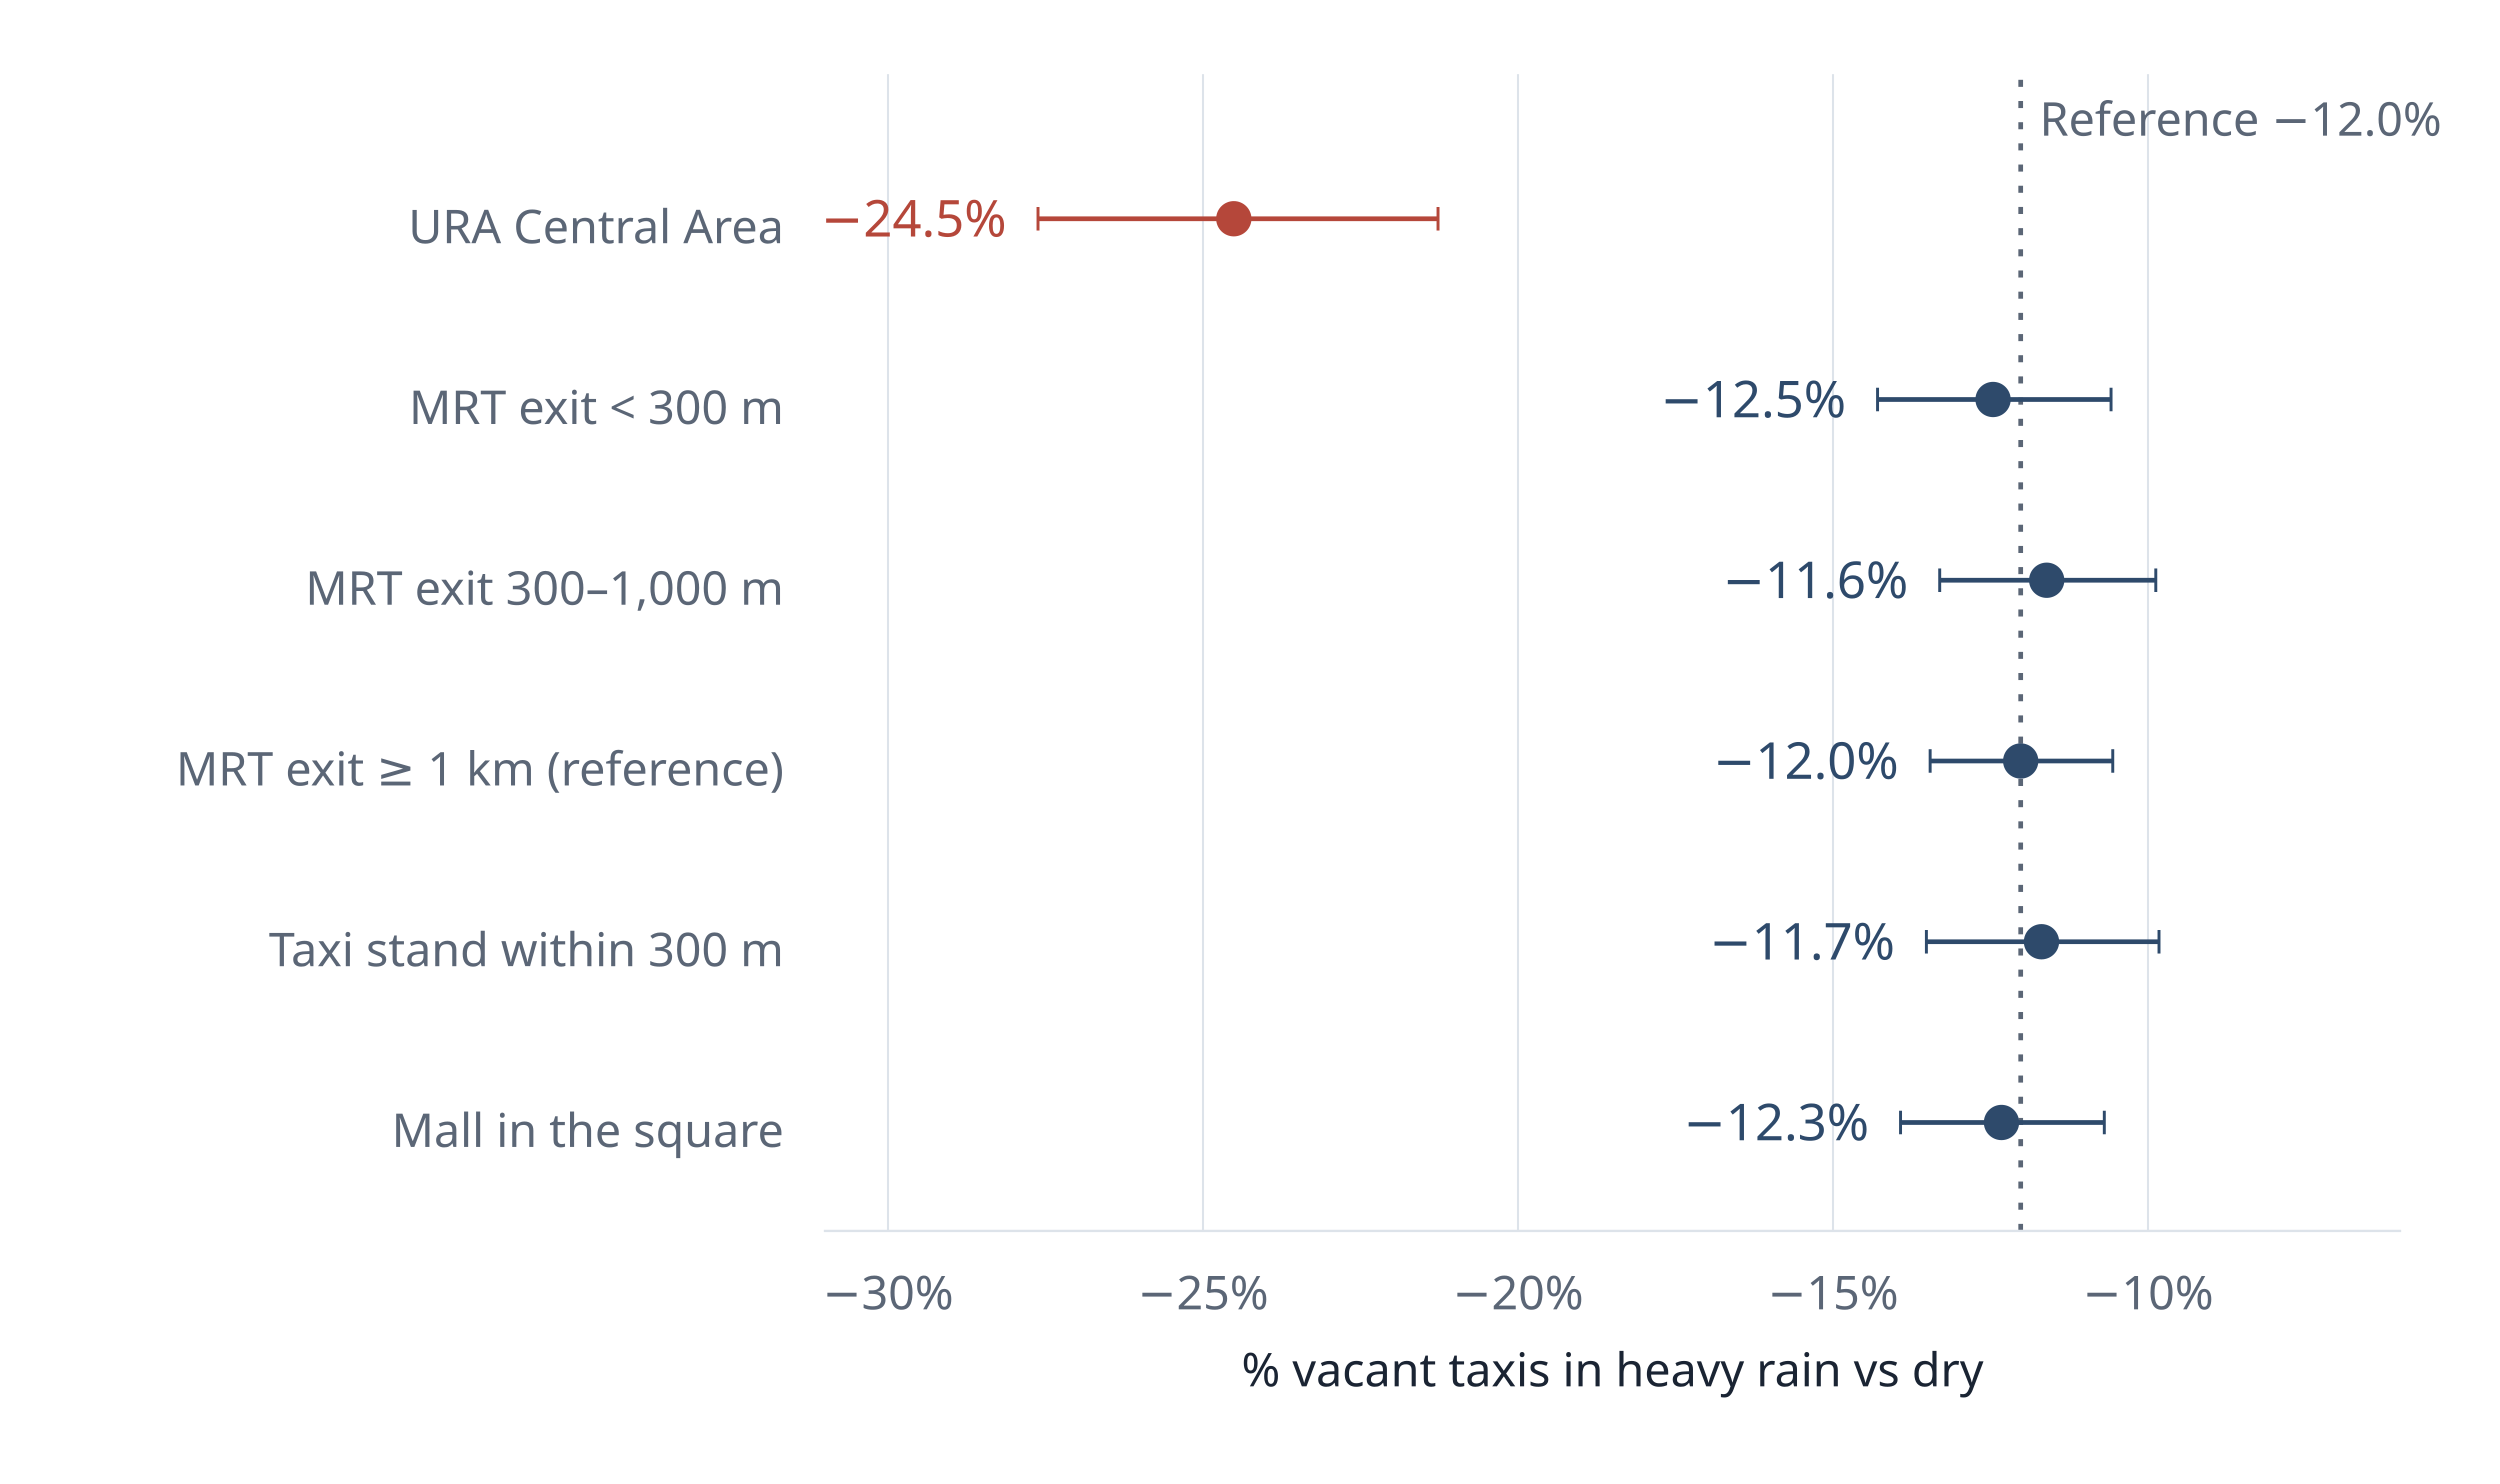
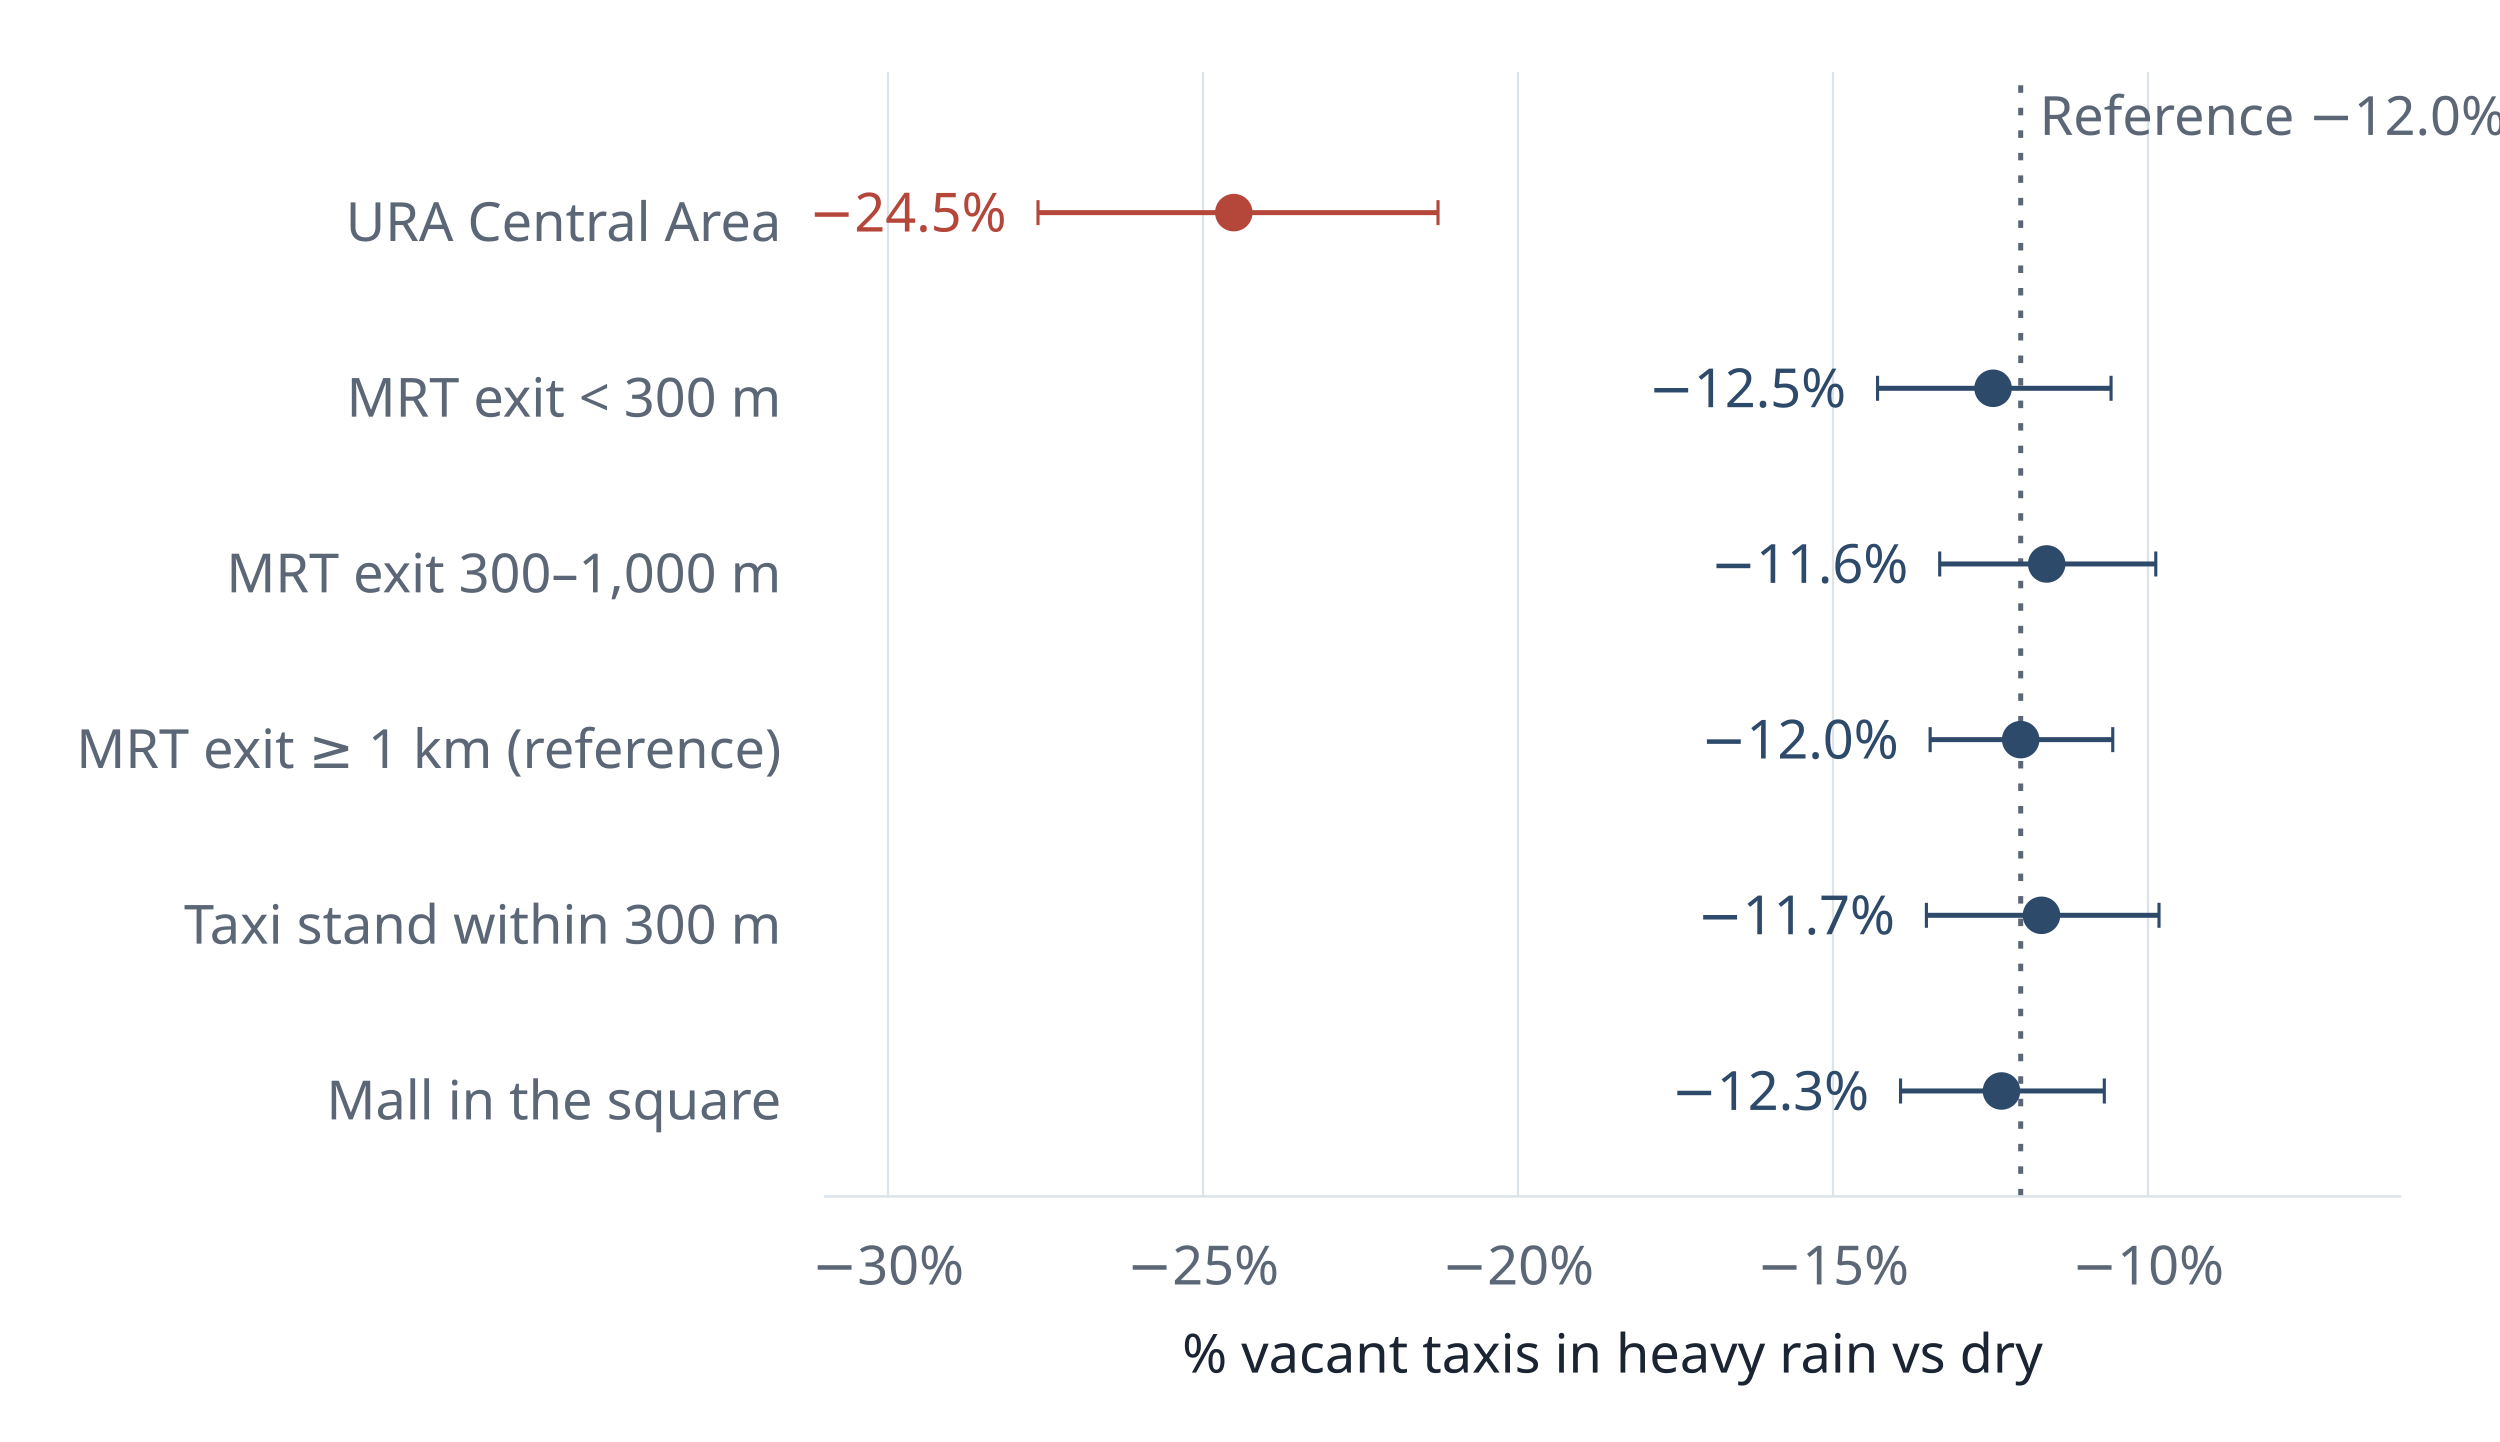
- <svg xmlns="http://www.w3.org/2000/svg" xmlns:xlink="http://www.w3.org/1999/xlink" width="849.6pt" height="504pt" viewBox="0 0 849.6 504" version="1.1">
+ <svg xmlns="http://www.w3.org/2000/svg" xmlns:xlink="http://www.w3.org/1999/xlink" width="799.2pt" height="460.8pt" viewBox="0 0 799.2 460.8" version="1.1">
  <defs>
    <style type="text/css">*{stroke-linejoin: round; stroke-linecap: butt}</style>
  </defs>
  <g id="figure_1">
    <g id="patch_1">
-       <path d="M 0 504  L 849.6 504  L 849.6 0  L 0 0  L 0 504  z " style="fill: none" />
+       <path d="M 0 460.8  L 799.2 460.8  L 799.2 0  L 0 0  L 0 460.8  z " style="fill: none" />
    </g>
    <g id="axes_1">
      <g id="patch_2">
-         <path d="M 280.368 418.32  L 815.616 418.32  L 815.616 25.2  L 280.368 25.2  L 280.368 418.32  z " style="fill: none" />
+         <path d="M 263.736 382.464  L 767.232 382.464  L 767.232 23.04  L 263.736 23.04  L 263.736 382.464  z " style="fill: none" />
      </g>
      <g id="matplotlib.axis_1">
        <g id="xtick_1">
          <g id="line2d_1">
-             <path d="M 301.778 418.32  L 301.778 25.2  " clip-path="url(#p4ef06f87da)" style="fill: none; stroke: #dde3ea; stroke-width: 0.7; stroke-linecap: square" />
+             <path d="M 283.876 382.464  L 283.876 23.04  " clip-path="url(#pdc15e9c2dc)" style="fill: none; stroke: #dde3ea; stroke-width: 0.7; stroke-linecap: square" />
          </g>
          <g id="line2d_2" />
          <g id="text_1">
-             <text style="font-size: 15.84px; font-family: 'Poppins'; text-anchor: middle; fill: #5b6676" x="301.778" y="444.952" transform="rotate(-0 301.7779 444.952)">−30%</text>
+             <text style="font-size: 17.28px; font-family: 'Poppins'; text-anchor: middle; fill: #5b6676" x="283.876" y="410.608" transform="rotate(-0 283.8758 410.608)">−30%</text>
          </g>
        </g>
        <g id="xtick_2">
          <g id="line2d_3">
-             <path d="M 408.828 418.32  L 408.828 25.2  " clip-path="url(#p4ef06f87da)" style="fill: none; stroke: #dde3ea; stroke-width: 0.7; stroke-linecap: square" />
+             <path d="M 384.575 382.464  L 384.575 23.04  " clip-path="url(#pdc15e9c2dc)" style="fill: none; stroke: #dde3ea; stroke-width: 0.7; stroke-linecap: square" />
          </g>
          <g id="line2d_4" />
          <g id="text_2">
-             <text style="font-size: 15.84px; font-family: 'Poppins'; text-anchor: middle; fill: #5b6676" x="408.828" y="444.952" transform="rotate(-0 408.8275 444.952)">−25%</text>
+             <text style="font-size: 17.28px; font-family: 'Poppins'; text-anchor: middle; fill: #5b6676" x="384.575" y="410.608" transform="rotate(-0 384.575 410.608)">−25%</text>
          </g>
        </g>
        <g id="xtick_3">
          <g id="line2d_5">
-             <path d="M 515.877 418.32  L 515.877 25.2  " clip-path="url(#p4ef06f87da)" style="fill: none; stroke: #dde3ea; stroke-width: 0.7; stroke-linecap: square" />
+             <path d="M 485.274 382.464  L 485.274 23.04  " clip-path="url(#pdc15e9c2dc)" style="fill: none; stroke: #dde3ea; stroke-width: 0.7; stroke-linecap: square" />
          </g>
          <g id="line2d_6" />
          <g id="text_3">
-             <text style="font-size: 15.84px; font-family: 'Poppins'; text-anchor: middle; fill: #5b6676" x="515.877" y="444.952" transform="rotate(-0 515.8771 444.952)">−20%</text>
+             <text style="font-size: 17.28px; font-family: 'Poppins'; text-anchor: middle; fill: #5b6676" x="485.274" y="410.608" transform="rotate(-0 485.2742 410.608)">−20%</text>
          </g>
        </g>
        <g id="xtick_4">
          <g id="line2d_7">
-             <path d="M 622.927 418.32  L 622.927 25.2  " clip-path="url(#p4ef06f87da)" style="fill: none; stroke: #dde3ea; stroke-width: 0.7; stroke-linecap: square" />
+             <path d="M 585.973 382.464  L 585.973 23.04  " clip-path="url(#pdc15e9c2dc)" style="fill: none; stroke: #dde3ea; stroke-width: 0.7; stroke-linecap: square" />
          </g>
          <g id="line2d_8" />
          <g id="text_4">
-             <text style="font-size: 15.84px; font-family: 'Poppins'; text-anchor: middle; fill: #5b6676" x="622.927" y="444.952" transform="rotate(-0 622.9267 444.952)">−15%</text>
+             <text style="font-size: 17.28px; font-family: 'Poppins'; text-anchor: middle; fill: #5b6676" x="585.973" y="410.608" transform="rotate(-0 585.9734 410.608)">−15%</text>
          </g>
        </g>
        <g id="xtick_5">
          <g id="line2d_9">
-             <path d="M 729.976 418.32  L 729.976 25.2  " clip-path="url(#p4ef06f87da)" style="fill: none; stroke: #dde3ea; stroke-width: 0.7; stroke-linecap: square" />
+             <path d="M 686.673 382.464  L 686.673 23.04  " clip-path="url(#pdc15e9c2dc)" style="fill: none; stroke: #dde3ea; stroke-width: 0.7; stroke-linecap: square" />
          </g>
          <g id="line2d_10" />
          <g id="text_5">
-             <text style="font-size: 15.84px; font-family: 'Poppins'; text-anchor: middle; fill: #5b6676" x="729.976" y="444.952" transform="rotate(-0 729.9763 444.952)">−10%</text>
+             <text style="font-size: 17.28px; font-family: 'Poppins'; text-anchor: middle; fill: #5b6676" x="686.673" y="410.608" transform="rotate(-0 686.6726 410.608)">−10%</text>
          </g>
        </g>
        <g id="text_6">
-           <text style="font-size: 15.84px; font-family: 'Poppins'; text-anchor: middle; fill: #1a2433" x="547.992" y="471.128" transform="rotate(-0 547.992 471.128)">% vacant taxis in heavy rain vs dry</text>
+           <text style="font-size: 17.28px; font-family: 'Poppins'; text-anchor: middle; fill: #1a2433" x="515.484" y="438.8" transform="rotate(-0 515.484 438.8)">% vacant taxis in heavy rain vs dry</text>
        </g>
      </g>
      <g id="matplotlib.axis_2">
        <g id="ytick_1">
          <g id="line2d_11" />
          <g id="text_7">
-             <text style="font-size: 15.84px; font-family: 'Poppins'; text-anchor: end; fill: #5b6676" x="266.368" y="82.656" transform="rotate(-0 266.368 82.656)">URA Central Area</text>
+             <text style="font-size: 17.28px; font-family: 'Poppins'; text-anchor: end; fill: #5b6676" x="249.736" y="77.04" transform="rotate(-0 249.736 77.04)">URA Central Area</text>
          </g>
        </g>
        <g id="ytick_2">
          <g id="line2d_12" />
          <g id="text_8">
-             <text style="font-size: 15.84px; font-family: 'Poppins'; text-anchor: end; fill: #5b6676" x="266.368" y="144.081" transform="rotate(-0 266.368 144.081)">MRT exit &lt; 300 m</text>
+             <text style="font-size: 17.28px; font-family: 'Poppins'; text-anchor: end; fill: #5b6676" x="249.736" y="133.2" transform="rotate(-0 249.736 133.2)">MRT exit &lt; 300 m</text>
          </g>
        </g>
        <g id="ytick_3">
          <g id="line2d_13" />
          <g id="text_9">
-             <text style="font-size: 15.84px; font-family: 'Poppins'; text-anchor: end; fill: #5b6676" x="266.368" y="205.506" transform="rotate(-0 266.368 205.506)">MRT exit 300–1,000 m</text>
+             <text style="font-size: 17.28px; font-family: 'Poppins'; text-anchor: end; fill: #5b6676" x="249.736" y="189.36" transform="rotate(-0 249.736 189.36)">MRT exit 300–1,000 m</text>
          </g>
        </g>
        <g id="ytick_4">
          <g id="line2d_14" />
          <g id="text_10">
-             <text style="font-size: 15.84px; font-family: 'Poppins'; text-anchor: end; fill: #5b6676" x="266.368" y="266.931" transform="rotate(-0 266.368 266.931)">MRT exit ≥ 1 km (reference)</text>
+             <text style="font-size: 17.28px; font-family: 'Poppins'; text-anchor: end; fill: #5b6676" x="249.736" y="245.52" transform="rotate(-0 249.736 245.52)">MRT exit ≥ 1 km (reference)</text>
          </g>
        </g>
        <g id="ytick_5">
          <g id="line2d_15" />
          <g id="text_11">
-             <text style="font-size: 15.84px; font-family: 'Poppins'; text-anchor: end; fill: #5b6676" x="266.368" y="328.356" transform="rotate(-0 266.368 328.356)">Taxi stand within 300 m</text>
+             <text style="font-size: 17.28px; font-family: 'Poppins'; text-anchor: end; fill: #5b6676" x="249.736" y="301.68" transform="rotate(-0 249.736 301.68)">Taxi stand within 300 m</text>
          </g>
        </g>
        <g id="ytick_6">
          <g id="line2d_16" />
          <g id="text_12">
-             <text style="font-size: 15.84px; font-family: 'Poppins'; text-anchor: end; fill: #5b6676" x="266.368" y="389.781" transform="rotate(-0 266.368 389.781)">Mall in the square</text>
+             <text style="font-size: 17.28px; font-family: 'Poppins'; text-anchor: end; fill: #5b6676" x="249.736" y="357.84" transform="rotate(-0 249.736 357.84)">Mall in the square</text>
          </g>
        </g>
      </g>
      <g id="line2d_17">
-         <path d="M 686.714 418.32  L 686.714 25.2  " clip-path="url(#p4ef06f87da)" style="fill: none; stroke-dasharray: 2.4,4.8; stroke-dashoffset: 0; stroke: #5b6676; stroke-width: 1.6" />
+         <path d="M 645.976 382.464  L 645.976 23.04  " clip-path="url(#pdc15e9c2dc)" style="fill: none; stroke-dasharray: 2.4,4.8; stroke-dashoffset: 0; stroke: #5b6676; stroke-width: 1.6" />
      </g>
      <g id="patch_3">
-         <path d="M 280.368 418.32  L 815.616 418.32  " style="fill: none; stroke: #dde3ea; stroke-width: 0.8; stroke-linejoin: miter; stroke-linecap: square" />
+         <path d="M 263.736 382.464  L 767.232 382.464  " style="fill: none; stroke: #dde3ea; stroke-width: 0.8; stroke-linejoin: miter; stroke-linecap: square" />
      </g>
      <g id="factor-label-0">
-         <text style="font-size: 17.28px; font-family: 'Poppins'; text-anchor: end; fill: #b5473a" x="342.053" y="80.388" transform="rotate(-0 342.0534 80.388)">−24.5%</text>
+         <text style="font-size: 17.28px; font-family: 'Poppins'; text-anchor: end; fill: #b5473a" x="321.762" y="74.016" transform="rotate(-0 321.7621 74.016)">−24.5%</text>
      </g>
      <g id="factor-label-1">
-         <text style="font-size: 17.28px; font-family: 'Poppins'; text-anchor: end; fill: #2e4a6b" x="627.363" y="141.813" transform="rotate(-0 627.3631 141.813)">−12.5%</text>
+         <text style="font-size: 17.28px; font-family: 'Poppins'; text-anchor: end; fill: #2e4a6b" x="590.147" y="130.176" transform="rotate(-0 590.1466 130.176)">−12.5%</text>
      </g>
      <g id="factor-label-2">
-         <text style="font-size: 17.28px; font-family: 'Poppins'; text-anchor: end; fill: #2e4a6b" x="648.483" y="203.238" transform="rotate(-0 648.4827 203.238)">−11.6%</text>
+         <text style="font-size: 17.28px; font-family: 'Poppins'; text-anchor: end; fill: #2e4a6b" x="610.013" y="186.336" transform="rotate(-0 610.0134 186.336)">−11.6%</text>
      </g>
      <g id="factor-label-3">
-         <text style="font-size: 17.28px; font-family: 'Poppins'; text-anchor: end; fill: #2e4a6b" x="645.236" y="264.663" transform="rotate(-0 645.2359 264.663)">−12.0%</text>
+         <text style="font-size: 17.28px; font-family: 'Poppins'; text-anchor: end; fill: #2e4a6b" x="606.959" y="242.496" transform="rotate(-0 606.9592 242.496)">−12.0%</text>
      </g>
      <g id="factor-label-4">
-         <text style="font-size: 17.28px; font-family: 'Poppins'; text-anchor: end; fill: #2e4a6b" x="643.964" y="326.088" transform="rotate(-0 643.9639 326.088)">−11.7%</text>
+         <text style="font-size: 17.28px; font-family: 'Poppins'; text-anchor: end; fill: #2e4a6b" x="605.763" y="298.656" transform="rotate(-0 605.7626 298.656)">−11.7%</text>
      </g>
      <g id="factor-label-5">
-         <text style="font-size: 17.28px; font-family: 'Poppins'; text-anchor: end; fill: #2e4a6b" x="635.175" y="387.513" transform="rotate(-0 635.1753 387.513)">−12.3%</text>
+         <text style="font-size: 17.28px; font-family: 'Poppins'; text-anchor: end; fill: #2e4a6b" x="597.495" y="354.816" transform="rotate(-0 597.4954 354.816)">−12.3%</text>
      </g>
      <g id="text_13">
-         <text style="font-size: 15.84px; font-family: 'Poppins'; text-anchor: start; fill: #5b6676" x="693.137" y="46.1" transform="rotate(-0 693.1367 46.10025)">Reference −12.0%</text>
+         <text style="font-size: 17.28px; font-family: 'Poppins'; text-anchor: start; fill: #5b6676" x="652.018" y="43.128" transform="rotate(-0 652.0184 43.128)">Reference −12.0%</text>
      </g>
      <g id="LineCollection_1">
-         <path d="M 352.758 74.34  L 488.698 74.34  " clip-path="url(#p4ef06f87da)" style="fill: none; stroke: #b5473a; stroke-width: 1.6" />
+         <path d="M 331.832 67.968  L 459.707 67.968  " clip-path="url(#pdc15e9c2dc)" style="fill: none; stroke: #b5473a; stroke-width: 1.6" />
      </g>
      <g id="line2d_18">
        <defs>
          <path id="ma57f659477" d="M 0 4  L 0 -4  " style="stroke: #b5473a" />
        </defs>
-         <g clip-path="url(#p4ef06f87da)">
-           <use xlink:href="#ma57f659477" x="352.758" y="74.34" style="fill: #b5473a; stroke: #b5473a" />
+         <g clip-path="url(#pdc15e9c2dc)">
+           <use xlink:href="#ma57f659477" x="331.832" y="67.968" style="fill: #b5473a; stroke: #b5473a" />
        </g>
      </g>
      <g id="factor-0">
-         <g clip-path="url(#p4ef06f87da)">
-           <use xlink:href="#ma57f659477" x="488.698" y="74.34" style="fill: #b5473a; stroke: #b5473a" />
+         <g clip-path="url(#pdc15e9c2dc)">
+           <use xlink:href="#ma57f659477" x="459.707" y="67.968" style="fill: #b5473a; stroke: #b5473a" />
        </g>
      </g>
      <g id="LineCollection_2">
-         <path d="M 638.068 135.765  L 717.42 135.765  " clip-path="url(#p4ef06f87da)" style="fill: none; stroke: #2e4a6b; stroke-width: 1.6" />
+         <path d="M 600.217 124.128  L 674.862 124.128  " clip-path="url(#pdc15e9c2dc)" style="fill: none; stroke: #2e4a6b; stroke-width: 1.6" />
      </g>
      <g id="line2d_19">
        <defs>
          <path id="m8970745eac" d="M 0 4  L 0 -4  " style="stroke: #2e4a6b" />
        </defs>
-         <g clip-path="url(#p4ef06f87da)">
-           <use xlink:href="#m8970745eac" x="638.068" y="135.765" style="fill: #2e4a6b; stroke: #2e4a6b" />
+         <g clip-path="url(#pdc15e9c2dc)">
+           <use xlink:href="#m8970745eac" x="600.217" y="124.128" style="fill: #2e4a6b; stroke: #2e4a6b" />
        </g>
      </g>
      <g id="factor-1">
-         <g clip-path="url(#p4ef06f87da)">
-           <use xlink:href="#m8970745eac" x="717.42" y="135.765" style="fill: #2e4a6b; stroke: #2e4a6b" />
+         <g clip-path="url(#pdc15e9c2dc)">
+           <use xlink:href="#m8970745eac" x="674.862" y="124.128" style="fill: #2e4a6b; stroke: #2e4a6b" />
        </g>
      </g>
      <g id="LineCollection_3">
-         <path d="M 659.188 197.19  L 732.622 197.19  " clip-path="url(#p4ef06f87da)" style="fill: none; stroke: #2e4a6b; stroke-width: 1.6" />
+         <path d="M 620.083 180.288  L 689.161 180.288  " clip-path="url(#pdc15e9c2dc)" style="fill: none; stroke: #2e4a6b; stroke-width: 1.6" />
      </g>
      <g id="line2d_20">
-         <g clip-path="url(#p4ef06f87da)">
-           <use xlink:href="#m8970745eac" x="659.188" y="197.19" style="fill: #2e4a6b; stroke: #2e4a6b" />
+         <g clip-path="url(#pdc15e9c2dc)">
+           <use xlink:href="#m8970745eac" x="620.083" y="180.288" style="fill: #2e4a6b; stroke: #2e4a6b" />
        </g>
      </g>
      <g id="factor-2">
-         <g clip-path="url(#p4ef06f87da)">
-           <use xlink:href="#m8970745eac" x="732.622" y="197.19" style="fill: #2e4a6b; stroke: #2e4a6b" />
+         <g clip-path="url(#pdc15e9c2dc)">
+           <use xlink:href="#m8970745eac" x="689.161" y="180.288" style="fill: #2e4a6b; stroke: #2e4a6b" />
        </g>
      </g>
      <g id="LineCollection_4">
-         <path d="M 655.941 258.615  L 717.998 258.615  " clip-path="url(#p4ef06f87da)" style="fill: none; stroke: #2e4a6b; stroke-width: 1.6" />
+         <path d="M 617.029 236.448  L 675.405 236.448  " clip-path="url(#pdc15e9c2dc)" style="fill: none; stroke: #2e4a6b; stroke-width: 1.6" />
      </g>
      <g id="line2d_21">
-         <g clip-path="url(#p4ef06f87da)">
-           <use xlink:href="#m8970745eac" x="655.941" y="258.615" style="fill: #2e4a6b; stroke: #2e4a6b" />
+         <g clip-path="url(#pdc15e9c2dc)">
+           <use xlink:href="#m8970745eac" x="617.029" y="236.448" style="fill: #2e4a6b; stroke: #2e4a6b" />
        </g>
      </g>
      <g id="factor-3">
-         <g clip-path="url(#p4ef06f87da)">
-           <use xlink:href="#m8970745eac" x="717.998" y="258.615" style="fill: #2e4a6b; stroke: #2e4a6b" />
+         <g clip-path="url(#pdc15e9c2dc)">
+           <use xlink:href="#m8970745eac" x="675.405" y="236.448" style="fill: #2e4a6b; stroke: #2e4a6b" />
        </g>
      </g>
      <g id="LineCollection_5">
-         <path d="M 654.669 320.04  L 733.717 320.04  " clip-path="url(#p4ef06f87da)" style="fill: none; stroke: #2e4a6b; stroke-width: 1.6" />
+         <path d="M 615.833 292.608  L 690.192 292.608  " clip-path="url(#pdc15e9c2dc)" style="fill: none; stroke: #2e4a6b; stroke-width: 1.6" />
      </g>
      <g id="line2d_22">
-         <g clip-path="url(#p4ef06f87da)">
-           <use xlink:href="#m8970745eac" x="654.669" y="320.04" style="fill: #2e4a6b; stroke: #2e4a6b" />
+         <g clip-path="url(#pdc15e9c2dc)">
+           <use xlink:href="#m8970745eac" x="615.833" y="292.608" style="fill: #2e4a6b; stroke: #2e4a6b" />
        </g>
      </g>
      <g id="factor-4">
-         <g clip-path="url(#p4ef06f87da)">
-           <use xlink:href="#m8970745eac" x="733.717" y="320.04" style="fill: #2e4a6b; stroke: #2e4a6b" />
+         <g clip-path="url(#pdc15e9c2dc)">
+           <use xlink:href="#m8970745eac" x="690.192" y="292.608" style="fill: #2e4a6b; stroke: #2e4a6b" />
        </g>
      </g>
      <g id="LineCollection_6">
-         <path d="M 645.88 381.465  L 715.129 381.465  " clip-path="url(#p4ef06f87da)" style="fill: none; stroke: #2e4a6b; stroke-width: 1.6" />
+         <path d="M 607.565 348.768  L 672.706 348.768  " clip-path="url(#pdc15e9c2dc)" style="fill: none; stroke: #2e4a6b; stroke-width: 1.6" />
      </g>
      <g id="line2d_23">
-         <g clip-path="url(#p4ef06f87da)">
-           <use xlink:href="#m8970745eac" x="645.88" y="381.465" style="fill: #2e4a6b; stroke: #2e4a6b" />
+         <g clip-path="url(#pdc15e9c2dc)">
+           <use xlink:href="#m8970745eac" x="607.565" y="348.768" style="fill: #2e4a6b; stroke: #2e4a6b" />
        </g>
      </g>
      <g id="factor-5">
-         <g clip-path="url(#p4ef06f87da)">
-           <use xlink:href="#m8970745eac" x="715.129" y="381.465" style="fill: #2e4a6b; stroke: #2e4a6b" />
+         <g clip-path="url(#pdc15e9c2dc)">
+           <use xlink:href="#m8970745eac" x="672.706" y="348.768" style="fill: #2e4a6b; stroke: #2e4a6b" />
        </g>
      </g>
      <g id="line2d_24">
        <defs>
          <path id="m1053d89ff9" d="M 0 5.5  C 1.459 5.5 2.858 4.92 3.889 3.889  C 4.92 2.858 5.5 1.459 5.5 0  C 5.5 -1.459 4.92 -2.858 3.889 -3.889  C 2.858 -4.92 1.459 -5.5 0 -5.5  C -1.459 -5.5 -2.858 -4.92 -3.889 -3.889  C -4.92 -2.858 -5.5 -1.459 -5.5 0  C -5.5 1.459 -4.92 2.858 -3.889 3.889  C -2.858 4.92 -1.459 5.5 0 5.5  z " style="stroke: #b5473a" />
        </defs>
-         <g clip-path="url(#p4ef06f87da)">
-           <use xlink:href="#m1053d89ff9" x="419.299" y="74.34" style="fill: #b5473a; stroke: #b5473a" />
+         <g clip-path="url(#pdc15e9c2dc)">
+           <use xlink:href="#m1053d89ff9" x="394.426" y="67.968" style="fill: #b5473a; stroke: #b5473a" />
        </g>
      </g>
      <g id="line2d_25">
        <defs>
          <path id="m0715c5f9d1" d="M 0 5.5  C 1.459 5.5 2.858 4.92 3.889 3.889  C 4.92 2.858 5.5 1.459 5.5 0  C 5.5 -1.459 4.92 -2.858 3.889 -3.889  C 2.858 -4.92 1.459 -5.5 0 -5.5  C -1.459 -5.5 -2.858 -4.92 -3.889 -3.889  C -4.92 -2.858 -5.5 -1.459 -5.5 0  C -5.5 1.459 -4.92 2.858 -3.889 3.889  C -2.858 4.92 -1.459 5.5 0 5.5  z " style="stroke: #2e4a6b" />
        </defs>
-         <g clip-path="url(#p4ef06f87da)">
-           <use xlink:href="#m0715c5f9d1" x="677.324" y="135.765" style="fill: #2e4a6b; stroke: #2e4a6b" />
+         <g clip-path="url(#pdc15e9c2dc)">
+           <use xlink:href="#m0715c5f9d1" x="637.144" y="124.128" style="fill: #2e4a6b; stroke: #2e4a6b" />
        </g>
      </g>
      <g id="line2d_26">
-         <g clip-path="url(#p4ef06f87da)">
-           <use xlink:href="#m0715c5f9d1" x="695.549" y="197.19" style="fill: #2e4a6b; stroke: #2e4a6b" />
+         <g clip-path="url(#pdc15e9c2dc)">
+           <use xlink:href="#m0715c5f9d1" x="654.287" y="180.288" style="fill: #2e4a6b; stroke: #2e4a6b" />
        </g>
      </g>
      <g id="line2d_27">
-         <g clip-path="url(#p4ef06f87da)">
-           <use xlink:href="#m0715c5f9d1" x="686.714" y="258.615" style="fill: #2e4a6b; stroke: #2e4a6b" />
+         <g clip-path="url(#pdc15e9c2dc)">
+           <use xlink:href="#m0715c5f9d1" x="645.976" y="236.448" style="fill: #2e4a6b; stroke: #2e4a6b" />
        </g>
      </g>
      <g id="line2d_28">
-         <g clip-path="url(#p4ef06f87da)">
-           <use xlink:href="#m0715c5f9d1" x="693.78" y="320.04" style="fill: #2e4a6b; stroke: #2e4a6b" />
+         <g clip-path="url(#pdc15e9c2dc)">
+           <use xlink:href="#m0715c5f9d1" x="652.624" y="292.608" style="fill: #2e4a6b; stroke: #2e4a6b" />
        </g>
      </g>
      <g id="line2d_29">
-         <g clip-path="url(#p4ef06f87da)">
-           <use xlink:href="#m0715c5f9d1" x="680.185" y="381.465" style="fill: #2e4a6b; stroke: #2e4a6b" />
+         <g clip-path="url(#pdc15e9c2dc)">
+           <use xlink:href="#m0715c5f9d1" x="639.835" y="348.768" style="fill: #2e4a6b; stroke: #2e4a6b" />
        </g>
      </g>
    </g>
  </g>
  <defs>
-     <clipPath id="p4ef06f87da">
-       <rect x="280.368" y="25.2" width="535.248" height="393.12" />
+     <clipPath id="pdc15e9c2dc">
+       <rect x="263.736" y="23.04" width="503.496" height="359.424" />
    </clipPath>
  </defs>
</svg>
